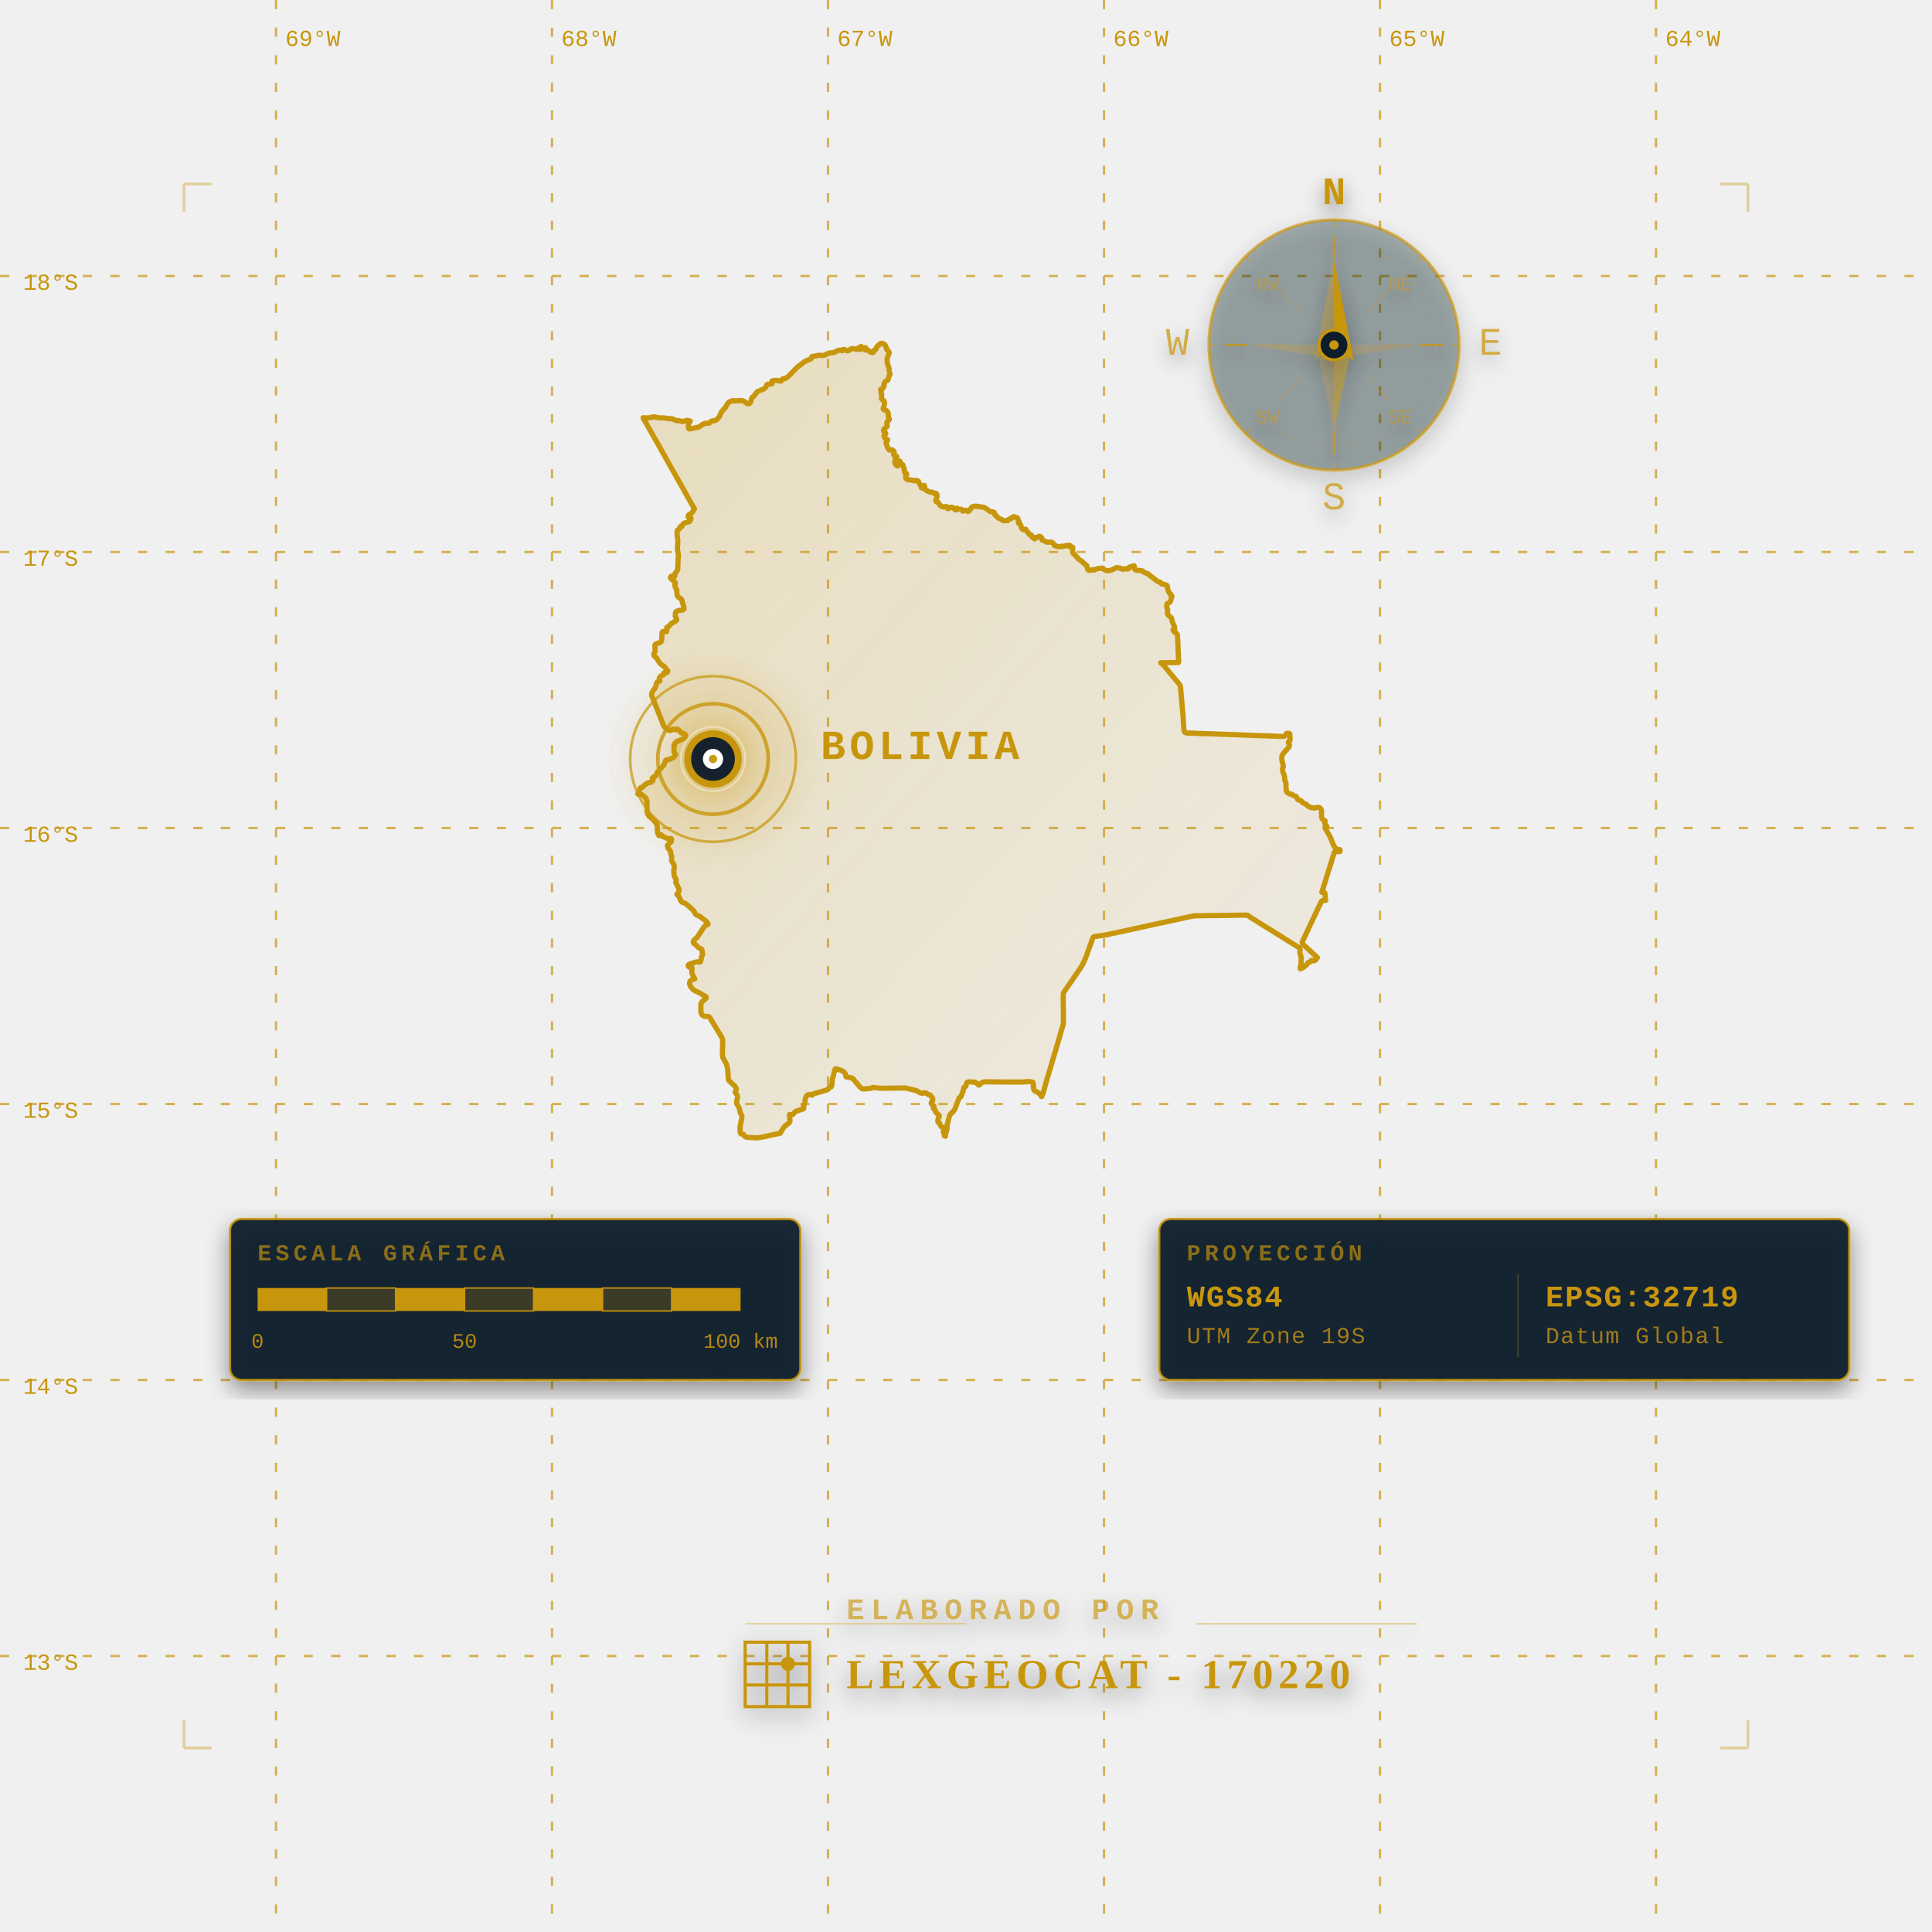
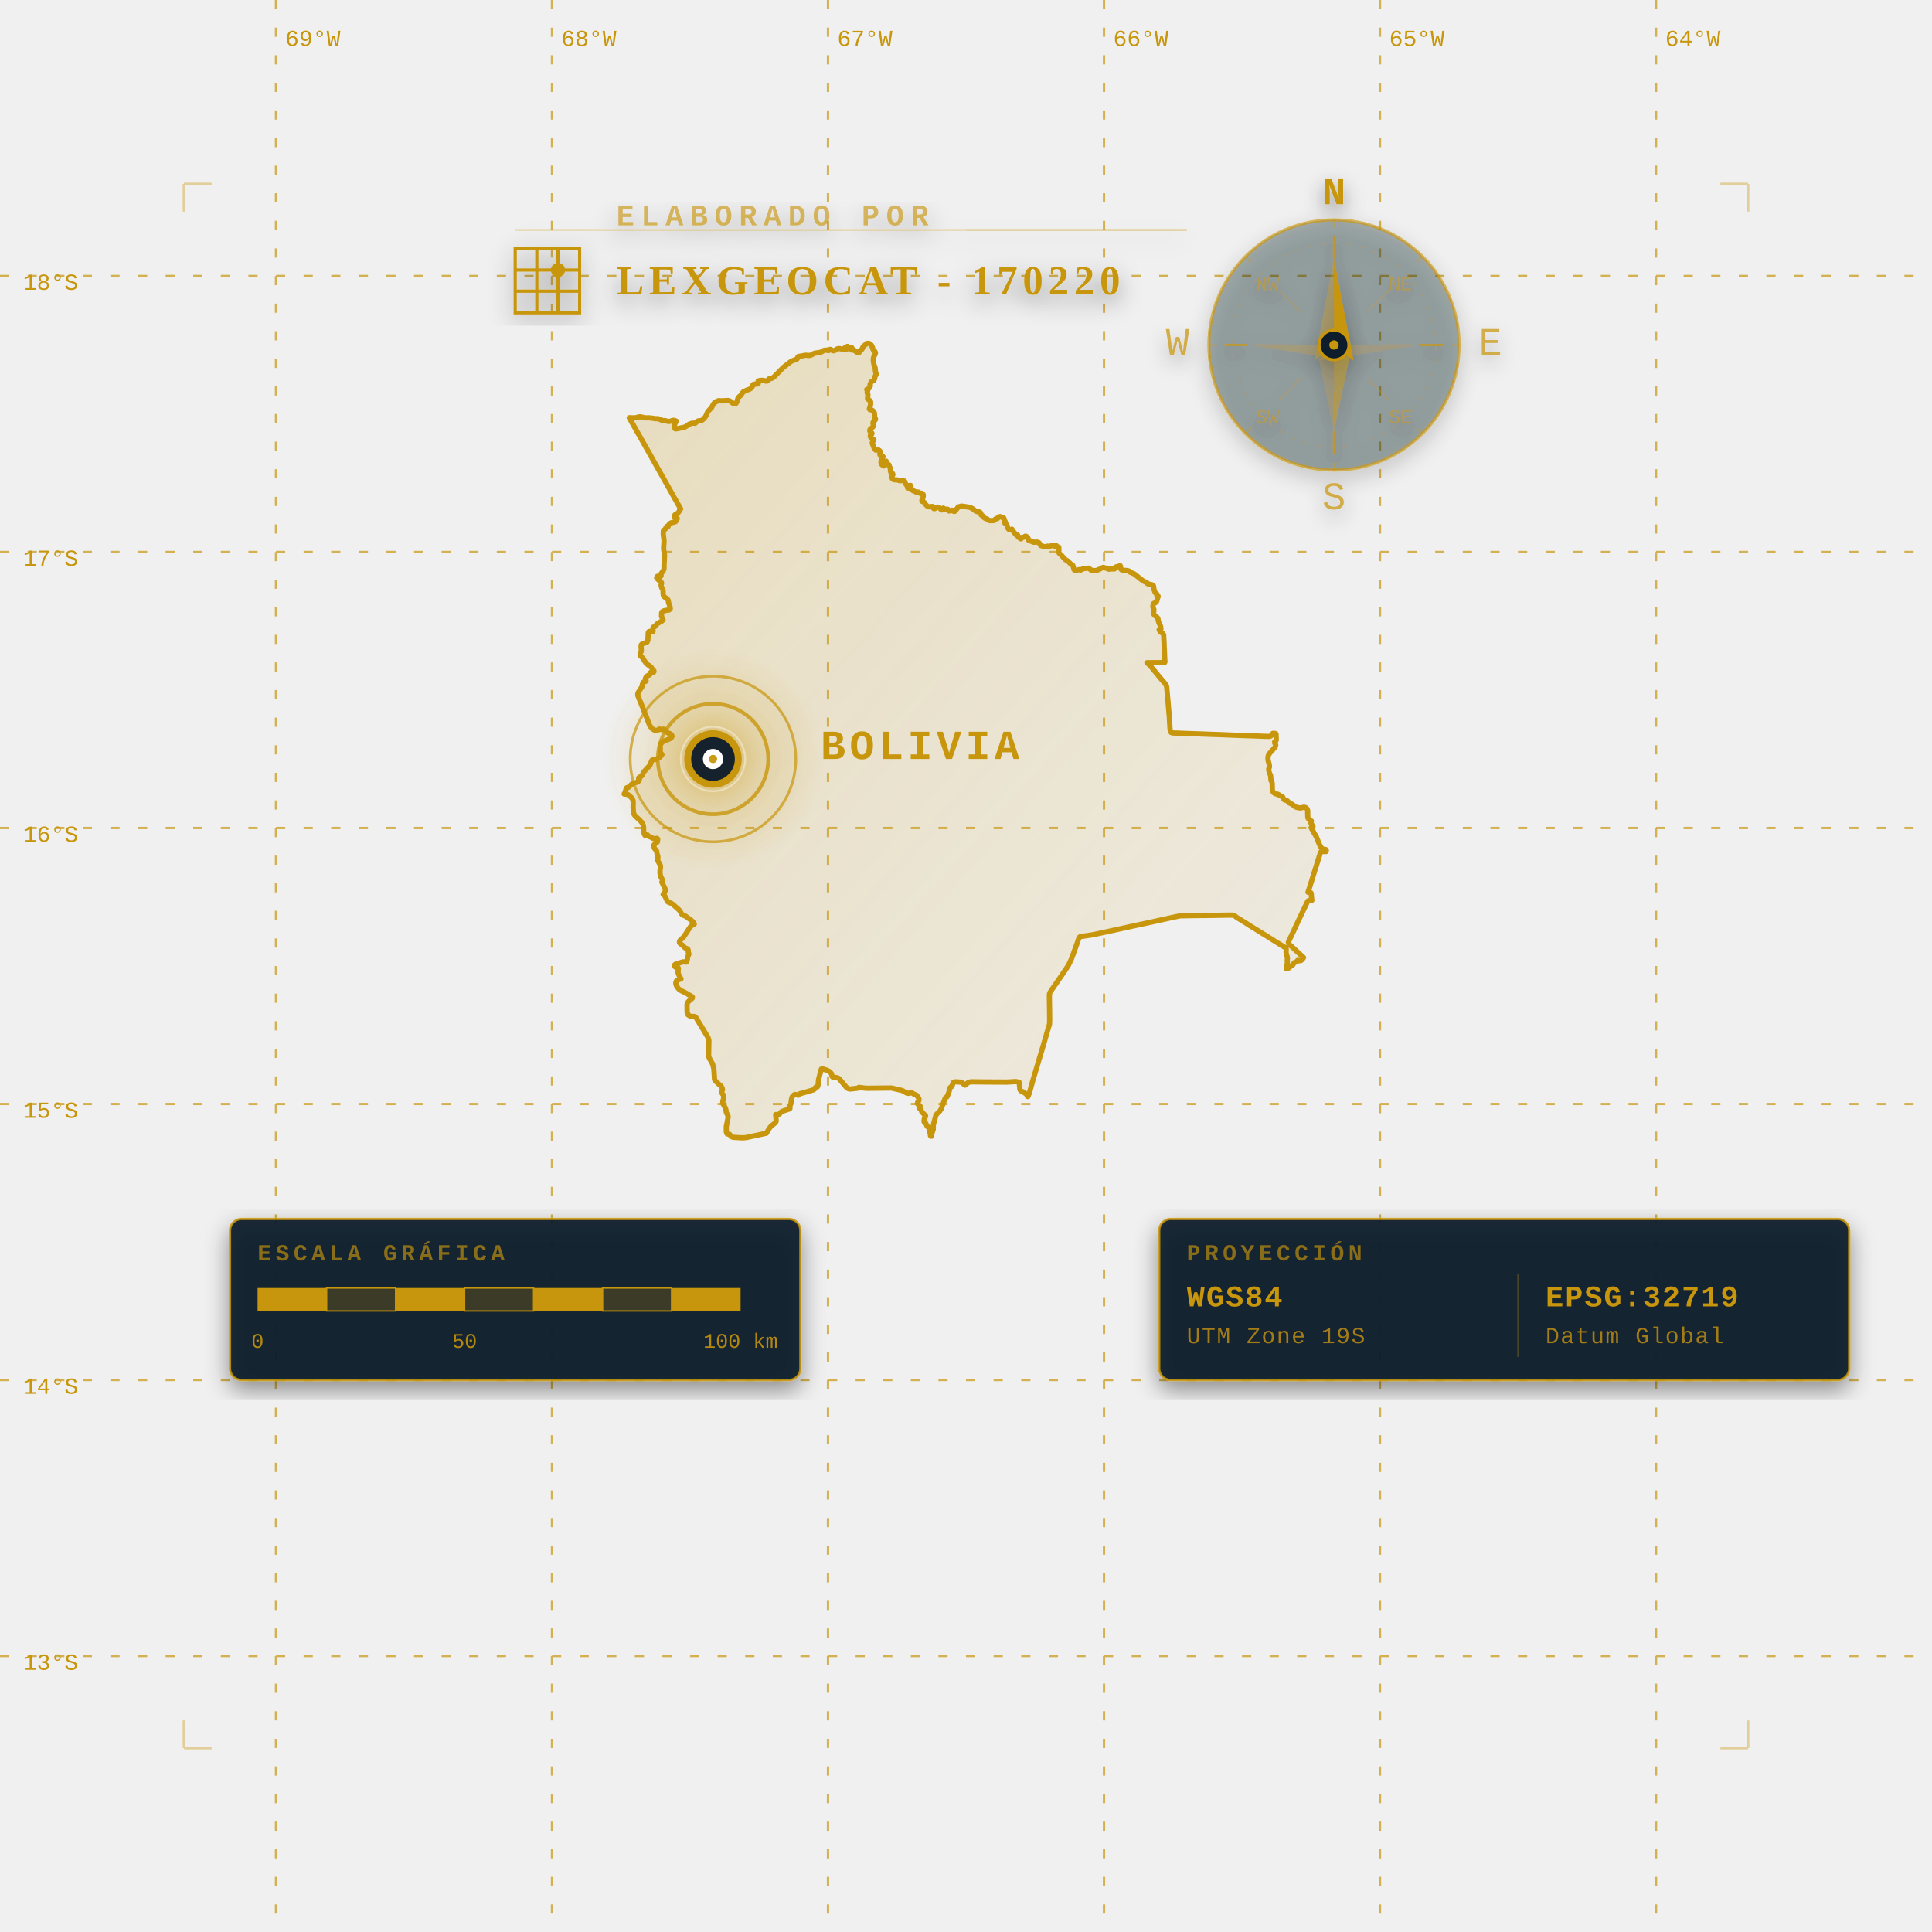
<svg xmlns="http://www.w3.org/2000/svg" viewBox="0 0 420 420" aria-hidden="true" role="img">
  <defs>
    <radialGradient id="grad-vignette-mask" cx="50%" cy="55%" r="58%">
      <stop offset="0%" stop-color="#fff" stop-opacity="1" />
      <stop offset="68%" stop-color="#fff" stop-opacity="0.72" />
      <stop offset="100%" stop-color="#fff" stop-opacity="0" />
    </radialGradient>
    <linearGradient id="grad-altiplano" x1="0%" y1="0%" x2="100%" y2="100%">
      <stop offset="0%" stop-color="rgba(200,150,12,0.22)" />
      <stop offset="100%" stop-color="rgba(200,150,12,0.06)" />
    </linearGradient>
    <radialGradient id="grad-lpaz-halo" cx="50%" cy="50%" r="50%">
      <stop offset="0%" stop-color="rgba(200,150,12,0.65)" />
      <stop offset="45%" stop-color="rgba(200,150,12,0.22)" />
      <stop offset="100%" stop-color="rgba(200,150,12,0)" />
    </radialGradient>
    <filter id="filter-panel-shadow" x="-12%" y="-12%" width="124%" height="124%" color-interpolation-filters="linearRGB">
      <feGaussianBlur stdDeviation="2.5" in="SourceAlpha" result="blur" />
      <feOffset dx="0" dy="2" in="blur" result="offset" />
      <feFlood flood-color="rgba(0,0,0,0.45)" result="color" />
      <feComposite in="color" in2="offset" operator="in" result="shadow" />
      <feMerge>
        <feMergeNode in="shadow" />
        <feMergeNode in="SourceGraphic" />
      </feMerge>
    </filter>
    <style type="text/css">

      /* ── Animation keyframes ───────────────────────────────────────── */

      /* La Paz pulse rings — outer: wide, slow; mid: tighter, delayed */
      @keyframes anim-pulse-outer {
        0%   { transform: scale(0.6);  opacity: 0.80; }
        100% { transform: scale(3.0);  opacity: 0;    }
      }
      @keyframes anim-pulse-mid {
        0%   { transform: scale(0.6);  opacity: 0.90; }
        100% { transform: scale(2.0);  opacity: 0;    }
      }
      @keyframes anim-pulse-inner {
        0%   { transform: scale(0.65); opacity: 0.85; }
        100% { transform: scale(1.60); opacity: 0;    }
      }

      /* La Paz dot: gentle pulsing glow */
      @keyframes anim-dot-breathe {
        0%, 100% { opacity: 1;    }
        50%       { opacity: 0.60; }
      }

      /* HUD scan-line: sweeps from top to bottom of the SVG viewport */
      @keyframes anim-scan-sweep {
        0%   { transform: translateY(0px);   opacity: 0.15; }
        20%  { opacity: 0.55; }
        80%  { opacity: 0.45; }
        100% { transform: translateY(380px); opacity: 0.10; }
      }

      /* Compass outer dashed ring: slow continuous rotation */
      @keyframes anim-compass-rotate {
        from { transform: rotate(0deg);   }
        to   { transform: rotate(360deg); }
      }

      /* ── Reusable component classes ────────────────────────────────── */

      /* La Paz pulse rings — shared geometry, different timings */
      .lpaz-pulse-outer,
      .lpaz-pulse-mid,
      .lpaz-pulse-inner {
        transform-box:    fill-box;
        transform-origin: center center;
      }
      .lpaz-pulse-outer {
        animation: anim-pulse-outer 3.2s cubic-bezier(0.25,0.46,0.45,0.94) infinite;
      }
      .lpaz-pulse-mid {
        animation: anim-pulse-mid   3.2s cubic-bezier(0.25,0.46,0.45,0.94) infinite 0.65s;
      }
      .lpaz-pulse-inner {
        animation: anim-pulse-inner 2.2s cubic-bezier(0.25,0.46,0.45,0.94) infinite 1.15s;
      }

      /* La Paz central dot */
      .lpaz-dot {
        animation: anim-dot-breathe 2.8s ease-in-out infinite 1.0s;
      }

      /* HUD scan-line element */
      .hud-scanline {
        animation: anim-scan-sweep 5s ease-in-out infinite;
      }

      /* Compass outer ring */
      .compass-ring-animated {
        transform-box:    fill-box;
        transform-origin: center center;
        animation: anim-compass-rotate 80s linear infinite;
      }

      /* Monospaced label base: avoids repeating font attrs on every text */
      .map-label {
        font-family: 'DM Mono', 'Courier New', monospace;
        fill: #C8960C;
      }
      .map-label-dim   { fill: rgba(200,150,12,0.65); }
      .map-label-faint { fill: rgba(200,150,12,0.42); }
      .map-label-white { fill: #ffffff; }

    </style>
  </defs>
  <g id="layer-map-body" mask="url(#mask-map-vignette)">
-     <g id="map-territory" transform="translate(82,28) scale(0.19)">
+     <g id="map-territory" transform="translate(79,28) scale(0.19)">
      <g transform="translate(200,200)">
        <path id="bolivia-fill" fill="url(#grad-altiplano)" stroke="#C8960C" stroke-width="6" stroke-linejoin="round" d="M108.6 576.1l0.1-5-0.2-2.4-0.7-2-1-1.3-1.3-1.3-2.6-2.2-1.1-0.4-3.4-0.4-0.1 0 1.1-1.8 1.1-3.8 0.7-1.5 0.3-0.1 1.1-0.2 0.4-0.1 3.6-3.3 2-1.4 1.8-0.7 1.9-0.3 1.7-0.7 1.5-1.7 0.3-1-0.3-0.5-0.5-0.2-0.2-0.4 0.2-0.7 0.4-0.4 2.8-1.7 0.8-0.9 1.7-3.8 6.7-7.2 0.9-1.5 1.3-3.7 0.6-1 1-0.6 2.4-0.2 1.2-0.3 3.8-2 1.1-0.9 1.1-1.4 0.8-1.1-1.7-2.4-0.4-1.2 0.2-2.1-0.1-4 0.2-1.4 0.6-1.2 1.7-2.2 2.2-1.1 7.4-3 1.5-2.3-0.7-1.9-1.5-1-3.5-1.4-2.6-3-1.5-0.9-1.9 0.7-2.1-0.7-0.7-0.1-0.8 0.3-1.2 1-0.8 0.3-1.7 0-1.5-0.6-1.5-0.8-1.2-1.1-2.3-2.9-1.5-3.7-2.7-7.1-2.8-7.1-2.8-7-2.9-7.1-0.8-2-0.3-2 0.6-2.1 4.2-6.5 0.4-1.3 0.1-1.4 0.4-1.3 0.8-1.3 0.7-0.3 1.8-0.6 0.5-0.3 0-0.6-0.8-2.1 0.4-1.1 1.1-1.4 1.2-1.1 2.2-0.8 0.9-2.6 1.3-0.1 1.6 0.1 1-0.8 0.1-1.3-1.5-1.5-1.6-2.4-1.1-1-3.9-2.9-1.1-1.1-3.8-5.9-1.1-1-1.4-1.3-0.4-1.2 0.3-1.3 1-2.6 0.2-0.5-0.3-5.6 0.1-1.1 0.6-0.9 1.5-0.9 3.6-1.1 1.1-0.6 0.9-2 0.4-8.7 0.8-1.3 1.3-0.1 1.5 0.3 1.5 0 0.4-0.7-0.2-3.2 0.2-1.1 0.4-0.3 1.1-0.3 0.5-0.3 2.6-3 1.2-0.9 4.3-2.4 1.3-1.3-0.3-1.3-0.9-1.4-0.5-1.2 0-2.6 0.1-1.3 0.3-1.2 1.7-1.2 2.2-0.6 4.4-0.6 1.3-1.3-0.3-2.4-1.6-4.6-0.4-2.3-0.4-1-0.7-1-3.5-2.4-0.9-1.2-0.4-2.2 0-2.4-0.2-2.3-1.2-1.8-0.8-2.6-0.1-0.9 0.2-1.1 0.3-0.8 0-0.8-0.7-1-3.5-2.9-1.4-1.9 0.9-1.6 0.9 0 2 0.3 0.7-0.1 0.6-0.8 0-0.8-0.1-0.8 0.2-0.9 0.5-0.8 1.4-1.5 0.5-0.9 0.6-1.6 0.4-1.7-0.2-1.5 0.7-13.3-0.9-5.3-0.2-2.7 0.5-8-0.1-1-0.8-6.6 0-2.9 0.3-1.6 2.1-1.6 0.7-1.6 0.8-1.3 1.5 0.2 0.8-1.9 1-1.4 1.4-0.9 5.4-1.5 0.5-0.6 1.5-3-0.6-0.8-2.2-0.5-0.6-0.7 0.1-1.1 0.6-1 0.9-0.7 2-1.1 0.9-0.8 0.8-1 0.5-1.1 0.4-1.3 0.4-0.6 0.7-0.3-0.4-0.6-1.6-2.9-6.9-12.2-6.8-12.2-6.9-12.2-6.9-12.2-6.8-12.2-6.9-12.2-6.9-12.1-6.9-12.2-0.2-0.4-0.2-0.4-0.3-0.4-0.2-0.4-0.2-0.4-0.3-0.5-0.2-0.4-0.2-0.4 4.9 0.2 2.6-0.2 4.4-1.1 2.2 0.3 2.2 0.6 2.4 0.4 3.7-0.1 5.2 0.6 2.4 0.5 2.3-0.2 1 0.2 4.9 2.1 0.3 0.1 0.6 0 0.3-0.1 1.5 0 3.1 0.8 1.6 0.2 1.7-0.4 1.8-0.7 1.8-0.3 1.9 0.6 1.2 0.5-1.1 1.6-0.8 1.6-0.4 1.7 0.3 2.8 0.2 0.6 0.5 0.4 1.2 0 9.4-1.9 1.8-1 3.4-2.4 2.9-1 1.1-0.2 1.1 0 1.1 0.2 0.9-0.2 2.1-2 1.2-0.6 3.1-0.3 1.2-0.5 1.3-1 1.3-1.3 1.1-1.4 0.9-1.4 1.7-4 0.9-1.3 3.7-4 2.4-4.3 0.9-1.1 1.5-1.1 2.1-1 1.1-0.4 1.1-0.1 1.8 0.3 7.9-0.4 1 0.2 0.9 0.3 1.3 0.7 2.6 2 1.2 0.6 2.3-0.6 1.1-2 0.6-2.4 0.7-2 0.7-0.7 2-1.7 0.8-1 1.3-2.1 0.8-0.9 1-0.9 1.3-0.4 2.3-1.1 2.7-0.9 1.4-0.9 1.1-1.1 0.9-1.2 0.3-0.8 0-0.5 0.2-0.5 0.7-0.6 0.6-0.2 3-0.1 0.7-0.1 0.7-0.2 0.5-0.4 0.1-0.7-0.4-1.4 0.1-0.6 1-0.5 1.5-0.3 2.7-0.1 1.2 0.2 2.6 0.7 1.1 0 0.8-0.5 0.5-0.7 0.4-0.8 0.5-0.5 0.7-0.2 1.3-0.1 0.7-0.1 3.1-1.8 10.6-10.9 8.7-6.7 1.2-0.7 5.4-2.1 0.7-0.4 0.3-0.5 0.2-0.8 0.2-0.7 0.4-0.5 0.7-0.2 7.8-1.4 4 0.3 1.3-0.2 1.3-0.4 2.8-1.6 1-0.4 6.5-1 1.2-0.4 2-1.4 1.2-0.5 3.6-0.3 0.3 0.1 0.2 0.3 0.3 0.2 0.4 0.1 0.3-0.3 0.4-0.8 0.3-0.2 1-0.2 0.4 0.1 0.8 0.3 1.7 1 0.9 0.2 1.2-0.2 3-1.9 1.2-0.3 1.2-0.1 0.9 0.1 2.7 0.6 0.8 0.1 0.8-0.5 1.1-1.1 0.1 0.5 0.3 0.5 0.3 0.6 0.4 0.2 0.7-0.1 0.2-0.6-0.1-0.7 0.1-0.5 0.6-1.3 0.4-0.3 0.4 0.9 0.1 0.6 0.2 0.5 0.3 0.4 0.6 0.2 2.5-1 1-0.1-0.2 1.6-0.3 0.8 0.3 0.2 0.6-0.1 0.5 0.1 0.2 0 0.7-0.3 0.3 0 0.4 0.2 0.6 0.7 0.3 0.3 2 1.3 0.9 0.5 1.2 0.2 0.8 0 0.3-0.3 0.2-0.5 0.3-0.5 0.1-0.2 0.1-0.6 0.1-0.3 0.3-0.2 0.8-0.1 0.3-0.1 0.7-0.9 0.7-1 0.2-0.6 0.3-1 0.4-0.6 3-2.5 0.9-1 0.6-0.1 1.8 0 1.2 0.4 1.8 1.6 0.9 2.1 0.2 0.2 0.9 3 0.6 0.7 0.9 0.8 0.8 0.9 0.4 1-0.3 1.6-1.4 2.7-0.6 1.5-0.2 2.7 0.3 2.7 0.5 2.6 1.3 3.4 0.2 1.5 0.2 2.9 0.1 0.6 0.7 1.6 0.1 0.7-0.2 0.6-1.1 1.8-0.7 3.2-0.8 1.6-2.5 1.2-0.9 1.3-0.7 1.5-0.3 1.2 0.1 0.5 0.1 0.2 0.3 0.3-1.6 2.8-0.9 0.9-1.6 0.4 0 0.4 0.7 1.2 0.2 0.5-0.1 0.3-0.3 0.6-0.1 0.4 0.1 0.6 0.2 0.7 0.2 0.6 0.2 0.2 0.2 0.7-0.4 3.3 0 1 1.1 1.3 1.2 0.7 0.9 1 0.4 1.9-0.1 1.2-0.5 2.5-1 3.1 0.4 0.8 2.6 0.7 1.1 0.8 1 1.1 0.6 1 0.4 5.7 0.2 0.4 0.3 0.4 0.4 0.5 0 0.8-0.3 0.6-0.4 0.4-0.5 0.4-0.6 0.4-1 1.6-0.1 1.2 0.4 1.2 0.2 1.4-0.5 1.2-2.5 2-1 1.1-0.2 1.7 0.8 1 1.1 0.8 0.6 0.9-0.4 1-0.9 0.6-0.6 0.7 0.1 1.6 0.8 1.3 1.4 1 1.2 0.7 0.6 0.4-0.3 0.9-1.1 1.3-0.4 0.8-0.1 0.7 0.1 0.5 2.2 5.8 1.8 1.9 2.3-0.6 1.6 0.9 0.7 0.6 0.5 0.8 0 0.7-0.5 1.2 0 0.9 0.2 0.9 0.4 0.2 0.4 0 0.8 0.3 1.4 1 0.5 0.6-1.6 0.5-0.2 0.6 0.3 1.6-0.1 0.7-0.6 1-0.1 0.7 0 2.4 0.4 0.9 0.9 1 1.2 0.9 0.8 0.3 0.5-0.7 0.4-3.2 0.3-0.9 0.4-0.5 0.9-0.3 0.2 0.6-0.2 1.6 0.9 0.9 1.2 0.5 1.1 0.6 0.6 2.2 0.8 1.5 0.3 0.7 0.1 0.7-0.1 1.3 0 0.7 0.4 1.4 0.3 0.6 0.7 0.4 0.2 0 0.7 0.3 0.4 0.7 0.1 0.8-0.3 0.7-0.9 1.3-0.1 1.2 0.5 1.1 0.7 0.8 1 0.5 1 0.3 2.8 0.1 1.4 0.3 1.4 0.5 1.4 0.2 1.4-0.6 0.8 0.4 1.2 0.3 1.1 0.4 0.5 1 0.3 1.4 0.8 1.2 2.1 2.3-0.5 0.9 0.3 0.8 0.8 0.3 0.8-0.2 0.1-0.6 0.3-1.7 0.2-0.4 1.1-0.2 0.2 0.4 0.3 1.1 0 0.6-0.4 0.8 0 0.5 0.2 0.3 0.5 0.6 0.2 0.2 0.6 0.7 1.6 1 3.2 1.4 0.8 0.1 1.7 0 0.4 0.1 1.1 0.9 1.3 0.7 0.1-0.2 0-0.2 0.1-0.1 1 0.1 0.3 0.1 1.1 1 0.2 0.5 0.1 0.8-0.1 1.5-0.3 1.4-1.2 2.7 0.2 1.2 0.4 0.3 1.4 0.5 0.6 0.3 0.6 0.7 0.8 1.4 0.5 0.7 0.8 0.9 1.1 0.8 1.2 0.6 1.6 0.2 2.6-0.5 1 0.3 0.7 2.1 0.6 0.2 0.6-0.2 0.4-0.1 0.4-0.3 0.7-0.8 0.7-0.2 1.4-0.2 1.1 0.4 1 0.6 1.8 2 0.7 0.2 0.7-0.7 0.9-1.4 1 1.2 4 0.1 1.4 2 1.3-0.2 2-0.8 0.9 0.3 0.6 0.6 0.7 0.5 1.2 0 0.8-0.7 0.4-0.6 0.4-0.6 2.2-2.8 0.1-0.4 1.1-0.1 2-0.7 0.9-0.1 9.5 1.4 0.2 0.1 3.5 1.9 2.8 2.3 1.1 0.5 1.4 0.3 0.9 0 0.7 0.1 0.7 0.3 0.6 0.5 0.5 0.7 0.1 0.7 0.1 0.6 0.2 0.7 0.6 0.5 0.5 0.2 0.5 0.2 0.2 0.8 0.3 0.4 2.5 1.9 1.4 0.4 0.8 0.3 1.9 1.5 0.8 0.3 4.7 0 0.7-0.2 0.3-0.5 0.6-0.6 1.4-1 0.3 0 0.8 0.1 0.3-0.1 0.3-0.3 0.3-0.7 0.3-0.3 1.8-0.8 0.2-0.2 0.7 0.2 1.3 0.6 2 0.5 0.7 0.9 0.5 2.4 0.2 0.5 0.5 0.3 0.2 0.4-0.5 0.8-0.1 0.4 0.1 0.4 0.2 0.3 1.5 1.2 0.7 0.9 0.3 0.6 0.2 1.5 0.5 1.3 0.8 1 0.8 0.6 0.7 0.3 0.6 0 0.6-0.1 0.6-0.4 0.6-0.2 0.3 0.4 0.2 0.7 3.5 4.5 0.2 0.4 0.3 0.3 0.7 0.2 0.7 0 0.5 0.1 0.3 0.4 0.1 0.6 0.3 1.1 0.9 0.9 1.1 0.8 1.3 0.7 0.1-1.4 0.7-0.3 1.1 0 1.3-0.2 0.8-0.5 0.7-0.6 0.8-0.1 1.3 0.8 0.6 0.5 0.4 0.6 0.3 0.6 0.1 1.6 0.3 0.3 5.7 2.5 4.1-0.1 1.3 0.2 0.9 0.6 1.8 2.2 0.2 0.3 0.1 0.7 0.2 0.1 0.9 0 0.2 0 1.2 0.7 0.5 0.2 3.1 0.4 0.8-0.1 0.8-0.7 1.3 0.6 1.1-0.3 1-0.5 2.4-0.6 0.7-0.1 0.7 0.2 1.8 1.2 0.1-1.6 0.6 0.2 1.5 1.8 0.7 0.3 0.6-0.2 0.4 0.1 0.1 1 0 4.5 0.2 1.2 0.7 0.9 1.4 1.1 2.9 3.2 0.9 0.5 0.1 0.2 1 1.6 0.4 0.3 1.4 0.7 1.2 0.7 3.2 3.2 0.6 0.5 1.3 0.6 0.5 0.5 0.3 0.5 1.3 4.6 0.8 0.6 1.5 0.3 1.3-0.3 1.3-0.4 1.3-0.3 1.3 0.6 1.2-0.8 1.5-0.6 1.7-0.4 4.7-0.4 0.2 0.1 0.3 0 1.8 1.7 0.7 0.4 3.1 0.7 3-0.3 2.8-1.1 4.5-2.3 1 0 1 0.5 2.4 0.4 1.3 0.8 0.8 0.3 0.7 0 1.5-0.4 4.4 0.1 0.6-0.4 0.4-1.3 1-0.7 2.8-0.4 0.2-0.2 0.8-0.5 0.9-0.2 0.4 0.7 0 2.7 1.2 1.4 2.9 0.5 3.2 0.2 2.2 0.5 1.2 1.2 0.5 0.3 4.5 1.9 5 4 4.8 3.8 2.3 1.2 1.5 0.4 0.5 0.2 0.2 0.3 0.4 0.8 0.2 0.3 0.6 0.3 5 1.2 1.2 0.7 0.5 1.2 0.1 1.9 0.4 1.8 0.6 1.8 0.6 1.4 0.6 0.6 1.4 1.2 0.1 0.4-0.3 0.7 0.4 0.4 0.7 0.3 0.4 0.3 0.1 0.6 0 0.4-0.6 1.3-0.8 3.1-0.7 1.5-1.2 1-1.6 0.5-0.4 0.3-0.4 0.9-0.2 1.6-0.1 1.5 0.2 0.9 0.9 1.6 0 1.7-0.2 1.8 0 1.9 0.7 1.2 3.6 3 0.5 1.1 1 4.3 2.2 4.8 0.3 2.9-2 0.7 1.1 2.2 3.2 2.2 0.8 1.5 0.2 4.1 0.3 5.6 0.2 5.6 0.3 5.6 0.2 5.6 0.3 4.4-0.4 0.8-7.5 0.1-12.7 0.1 3.5 3.1 4.5 5.5 7.1 8.6 6.1 7.2 0.9 1.5 0.5 1.7 0.9 10.2 1.2 13.8 0.9 10.1 0.4 7.4 0.5 7.7 1.2 3 2.1 0.6 4.5 0.1 12.6 0.5 12.5 0.4 12.6 0.5 12.5 0.4 12.5 0.5 12.6 0.5 12.5 0.4 12.6 0.5 4.7 0.1 1.5-0.1 1.3-0.7 0.5-0.7 1-1.7 0.4-0.3 2.9 0.1 0.7 0.6 0.3 6.6-0.3 1-1.5 1.3-0.1 1.2 1.3 2.5-0.8 2.5-6.6 7.5-1.1 2.1-0.5 2.3 0.2 3 1.4 5.2 0.2 2.7-0.2 0.5-0.5 1.2-0.2 0.6 0 0.9 0.7 3.4 1.1 2.1 0.4 1.2 0.4 4.8 0.3 1.1 0.7 1.2 0.4 1.5 0.1 6.2 0.3 2.6 1.2 2 2.5 1.4 2.1 0.3 0.6 0.2 0.7 0.4 1.1 1 0.7 0.4 0.5 0.1 1.1 0.2 0.6 0.3 0.7 1 1.1 2.3 1 0.8 0.9 0.2 0.8 0.1 0.7 0.2 0.8 0.6 1.8 2 0.8 0.5 2.3 1 0.8 0.5 2.8 2.4 1.9 0.8 2.5 0.6 2.5 0.2 1.9-0.6 1.5-0.2 1.2 0.1 1.4 0.6 0.9 1 0.7 1.5 0.2 1.7-0.1 1.7 0.1 1.1 0 2.7 0.1 1.2 0.5 1.3 0.7 0.9 0.9 0.8 0.9 0.7 1.1 0.4-0.6 2.2 0.2 0.8 1.2 1.5 1 1.7-0.2 1.2-2 0.2 6.1 10.7 3.4 8.5 2.3 4.2 2.6 1.5 1.3 0 1.1 0.2 0.6 0.6-0.1 1.6-4.5 0-1.2 0.3-0.9 0.8-1 3.4-3.1 9.9-3.1 9.9-3.1 10-3.1 9.9-0.8 2.4 2.7 0.2 0.7 0.6 0.3 1.3 0.3 4.2 0.4 3-3.7 0.3-1.1 0.7-1.5 3.2-2.1 4.3-4.5 9.5-4.5 9.5-2 4.3-0.8 1.8-1.8 3.8-1.8 3.8-0.8 1.7-2.3 4.9 0.5 2 5 4.6 5.3 4.9 6.6 6.1-0.6 0.9-0.8 1.1-0.9 1-1.5 0.7-1.6-0.4-1.1-0.1-0.5 0.3-0.1 0.6-0.5 0.6-0.6 0.4-0.8 0.1-1.7 0.7-2 3-1.7 0.7-0.5 0.2-0.8 1.2-0.3 0.4-0.8 0.5-2.8 1-0.1-1.8 1-3.7 0.1-1.5-0.1-2.9 0.2-1.6-0.2-2.2-1.2-4-0.1-2.2 0.2-2.4-0.2-1-0.7-0.8-2.6-1.6-6.2-3.8-6.1-3.8-6.1-3.9-6.2-3.8-6.1-3.8-6.2-3.8-6.1-3.9-6.1-3.8-3.4-2-1.8-1.4-2-1.4-1.3-0.3-5.4 0-12.4 0.2-12.4 0.2-12.4 0.1-12.4 0.2-5.4 0.1-9.9 2.1-22.3 4.9-22.3 4.8-22.3 4.9-22.3 4.8-1.4 0.3-3.1 0.4-3.1 0.5-1.4 0.2-5.9 0.9-1 0.5-0.6 0.8-1.2 3.4-1.8 5.2-1.9 5.1-1.8 5.2-1.9 5.1-0.9 1.8-0.8 1.8-0.4 0.9-0.5 0.9-0.8 1.8-1.1 1.7-1.1 1.7-1.1 1.7-1.1 1.6-2.9 4.3-3 4.3-2.9 4.3-3 4.2-1.3 2-1.5 2.1-2.4 3.7-0.5 1.8 0 6.4 0.1 6.2 0.1 6.8 0.1 10.3-0.2 4.6-2.2 7.3-2.1 7.3-2.3 7.9-2.4 8.2-2.3 7.5-3 10.3-2.4 8-2.9 9.7-1.7 6.3-1.9 6.7-1.5 3.6-0.6-0.2-0.2-0.5 0-0.7-0.3-0.6-0.8-0.8-2.8-2.1-3.1-1.5-1-1-0.5-1.2 0-2.3-0.4-0.9 0.2-0.5 0-0.7-0.4-2.7-0.2-0.7-1-0.2-2.8-0.6-9.8 0.6-20.7-0.1-20.7-0.2-2.6 0.5-1 0.6-3.1 2.7-0.7-0.3-2.7-2.5-1.4-0.6-6.1-0.4-1.8 0.3-0.9 0.5-0.2 0.2-0.1 0.4-0.6 1.6-0.2 1.4-0.3 0.5-0.5 0.6-0.5 0.2-0.4 0.2-0.4 0.2-0.6 1.2-1 4-2 5.2-0.5 0.8-1.4 0.7-0.5 0.6-4.8 12.8-1.6 2.3-3.4 3.3-1 1.7-2.8 10.7-0.1 5.1-0.6 1.4-1.5 5.5 0.1 0.9-1.2-0.6-0.3-3.3-0.8-1 0.5-1.7-0.2-1.9-0.9-1.6-1.4-0.7-0.7-0.6-1.8-3.8-0.6-0.5-0.6-0.2-0.4-0.4-0.2-1.1 0.1-0.8 0.3-1.4 0-0.7 0.3-0.8 0.5-0.6 0.5-0.7 0.1-1.1-3.6-3.6-1-1.3-0.4-1.7-0.2-0.4-1.2-0.8-0.4-0.5 0.1-0.7 0.5-1.4-0.1-0.8-0.9-0.8-1.4-0.9-0.8-1.3 0.6-1.6 0.9-1.1 0.4-1 0-1.1-0.6-1.5-0.6-0.8-1.7-2.2-0.6-0.4-1.4-0.3-1.4-0.8-1.3-0.9-1.4-0.2-0.5-0.2-0.6 0.1-1.2 0.5-0.6 0.1-2.6-0.6-4.6-2.6-12.4-2.9-11.2 0.1-17.5 0.2-3.5-0.4-4.6-0.6-0.6 0-0.3 0.3-0.3 0.3-0.5 0.3-9.2 1-2-0.6-1.9-1.4-8.4-10-1.5-0.8-6-1.1-0.4-0.4-0.8-3.4-2-2.2-2.8-1.5-5.6-1.8-1.2 0.4-3.1 11.7-0.6 6.6-0.3 1-0.4 0.9-0.2 0.1-0.2-0.2-0.9 0.1-0.5 0.4-0.6 0.5-0.4 0.7-0.2 0.7-1.6 1.2-8.8 2.6-7.6 2.1-0.3 0.3-0.2 0.6-0.2 0.4-0.3 0.1-1.1-0.3-1.3-0.2-0.7-0.2-0.7-0.1-0.9 0.4-1.5 1.3-0.9 1.4-0.5 1.7-0.7 5.3-0.5 1.6-0.9 1-0.1 0.6 0.4 2.1-0.1 0.7-0.7 0.5-7.4 2.4-1.8 0.9-1.3 1.4-0.6 1-0.9 0.6-1 0.2-1.4-0.1-1.2 0 0.6 6.7-0.2 1.5-0.7 1.1-5 4-1.9 2.3-3.4 5.7-20.8 4.5-2.4 0.5-4.6 0.3-10.2-0.6-2.1-0.7-0.5-0.5-1.5-2.2-0.3 0-2.5-0.5-0.7-1.1-0.3-1.8 0-5.5 2.1-10.6 0-1.4-2-4-0.6-3.6-0.5-1.5-2.6-4.7-0.4-1.4 0-1.4 1.1-4.5 0-1.4-0.6-1.7-1.9-2.7-0.2-0.7 0.2-0.7 0.8-1.2 0.3-0.6-0.3-1.6-0.8-1.7-1.1-1.5-1.3-0.9-3.2-3.1-1.6-1.5-0.6-0.8-0.3-1.1-0.7-11.6-1.4-5.5-4.1-7.5-0.5-2.4 0.3-17.3-0.9-3.1-13.8-22.9-1-1-1.5-0.4-2.7 0.1-1-0.1-1.4-0.9-1.5-0.9-1.1-3-0.1-9.1 0.5-1.6 1-1.5 4.5-3.9 0.1-1.3-2-1.6-1.7-0.7-3.1-2-6.7-3.3-1.5-1.1-1.4-1.5-1.4-1.9-1-2.2-0.2-2.2 0.7-1.8 1.5-1.2 3.8-1.3-2.6-4.7-0.8-2.3 0.1-2.8 0.3-2-0.2-0.7-2.1-0.4-2-1.3-0.3-1.4 1.2-1.2 8-2.5 2.1-0.2 0.9 0.2 0.7 0.2 0.6-0.1 0.6-0.7 0.3-0.7 0.6-2.4 0-1.4 1.4-3.2 0.2-1-0.1-0.5-0.3-0.4-0.3-0.9 0-2.1-0.1-0.5-0.5-1-0.6-0.4-2.1-0.9-1.1-0.8-2.1-2.2-3.2-2.5-0.4-0.9 0.1-1.3 0.9-1.4 2.7-2.4 1.2-1.3 3.6-5.4 2.9-4.5 1.4-2 1-0.9 2.6-1.2 0.6-0.5-0.5-1.3-1.2-1.4-1.3-1.3-7.1-5.2-2.3-0.9-1.8-1.1-2.4-4.1-1.5-1.6-6.2-5.5-2.1-1.5-3.1-1.1-0.9-0.6-0.7-1-1.6-3.6-1.2-2.2-0.8-1-1-0.6 1.9-2.7 0.6-1.3 0-1.5-0.2-0.8-3.7-7.7 0-0.1 0-0.1 0.5-0.9 0.1-1-0.1-0.9-0.5-0.9-1.5-2.8-0.6-3.4 0-3.6 0.5-3.3 0-1.6-0.5-1.4-2.3-4.1-0.3-1.1 0.2-3.8-0.1-0.6-1-3-0.1-0.6 0-0.7-0.2-1.6-0.7-1.1-2-2.2-0.9-3.2 1.9-2.1 2.4-1.9 0.5-3-0.7-1.1-0.8 0-1 0.4-1.4 0.1-1.1-0.4-1.1-0.4-2-1.3-1.5-0.4-0.5-0.1-0.4-0.5-1.4-1.5-1 0.2-0.8 0.6-0.8 0-1-1.7-0.6-2.5-0.1-5.1-0.4-2.5-1.7-3.2-2.3-2.6-5.3-4.8-1.4-2.1-0.6-2.5-0.3-5.5z" />
      </g>
    </g>
  </g>
  <g id="layer-graticule" opacity="0.7">
    <line x1="0" y1="60" x2="420" y2="60" stroke="#C8960C" stroke-width="0.5" stroke-dasharray="2,4" />
    <line x1="0" y1="120" x2="420" y2="120" stroke="#C8960C" stroke-width="0.5" stroke-dasharray="2,4" />
    <line x1="0" y1="180" x2="420" y2="180" stroke="#C8960C" stroke-width="0.5" stroke-dasharray="2,4" />
    <line x1="0" y1="240" x2="420" y2="240" stroke="#C8960C" stroke-width="0.5" stroke-dasharray="2,4" />
    <line x1="0" y1="300" x2="420" y2="300" stroke="#C8960C" stroke-width="0.5" stroke-dasharray="2,4" />
    <line x1="0" y1="360" x2="420" y2="360" stroke="#C8960C" stroke-width="0.5" stroke-dasharray="2,4" />
    <line x1="60" y1="0" x2="60" y2="420" stroke="#C8960C" stroke-width="0.5" stroke-dasharray="2,4" />
    <line x1="120" y1="0" x2="120" y2="420" stroke="#C8960C" stroke-width="0.5" stroke-dasharray="2,4" />
    <line x1="180" y1="0" x2="180" y2="420" stroke="#C8960C" stroke-width="0.5" stroke-dasharray="2,4" />
    <line x1="240" y1="0" x2="240" y2="420" stroke="#C8960C" stroke-width="0.5" stroke-dasharray="2,4" />
    <line x1="300" y1="0" x2="300" y2="420" stroke="#C8960C" stroke-width="0.5" stroke-dasharray="2,4" />
    <line x1="360" y1="0" x2="360" y2="420" stroke="#C8960C" stroke-width="0.5" stroke-dasharray="2,4" />
  </g>
  <g id="layer-graticule-labels" class="map-label" font-size="5" opacity="1">
    <text x="5" y="63">18°S</text>
    <text x="5" y="123">17°S</text>
    <text x="5" y="183">16°S</text>
    <text x="5" y="243">15°S</text>
    <text x="5" y="303">14°S</text>
    <text x="5" y="363">13°S</text>
    <text x="62" y="10">69°W</text>
    <text x="122" y="10">68°W</text>
    <text x="182" y="10">67°W</text>
    <text x="242" y="10">66°W</text>
    <text x="302" y="10">65°W</text>
    <text x="362" y="10">64°W</text>
  </g>
  <g id="layer-corner-marks" stroke="#C8960C" stroke-width="0.6" opacity="0.38">
    <path d="M40,40 v6 M40,40 h6" />
    <path d="M380,40 v6 M380,40 h-6" />
    <path d="M40,380 v-6 M40,380 h6" />
    <path d="M380,380 v-6 M380,380 h-6" />
  </g>
  <g id="layer-markers">
    <g id="marker-la-paz" transform="translate(155,165)">
      <circle r="24" fill="url(#grad-lpaz-halo)" opacity="0.85" />
      <circle class="lpaz-pulse-outer" r="18" fill="none" stroke="#C8960C" stroke-width="0.6" opacity="0.70" />
      <circle class="lpaz-pulse-mid" r="12" fill="none" stroke="#C8960C" stroke-width="0.8" opacity="0.80" />
      <circle class="lpaz-pulse-inner" r="7" fill="none" stroke="rgba(255,255,255,0.65)" stroke-width="0.4" opacity="0.60" />
      <circle r="5.5" fill="rgba(13,27,42,0.96)" stroke="#C8960C" stroke-width="1.5" filter="url(#filter-glow-gold)" />
      <circle class="lpaz-dot" r="2.2" fill="#ffffff" />
      <circle r="0.9" fill="rgba(200,150,12,0.95)" />
    </g>
    <g id="label-la-paz" transform="translate(200,195)" class="map-label" text-anchor="middle">
      <text y="-30" font-size="9" font-weight="bold" letter-spacing="0.10em">BOLIVIA</text>
    </g>
  </g>
  <g id="layer-panels" class="map-label">
    <g id="panel-scale" transform="translate(50,265)" filter="url(#filter-panel-shadow)">
      <rect x="0" y="0" width="124" height="35" rx="2.5" fill="rgba(13,27,42,0.93)" stroke="#C8960C" stroke-width="0.5" stroke-opacity="0.85" />
      <text x="6" y="9" font-size="5" font-weight="bold" class="map-label-dim" letter-spacing="0.18em">ESCALA GRÁFICA</text>
      <g transform="translate(6,15)">
        <rect x="0" y="0" width="15" height="5" fill="#C8960C" />
        <rect x="15" y="0" width="15" height="5" fill="rgba(200,150,12,0.22)" stroke="#C8960C" stroke-width="0.3" />
        <rect x="30" y="0" width="15" height="5" fill="#C8960C" />
        <rect x="45" y="0" width="15" height="5" fill="rgba(200,150,12,0.22)" stroke="#C8960C" stroke-width="0.3" />
        <rect x="60" y="0" width="15" height="5" fill="#C8960C" />
        <rect x="75" y="0" width="15" height="5" fill="rgba(200,150,12,0.22)" stroke="#C8960C" stroke-width="0.3" />
        <rect x="90" y="0" width="15" height="5" fill="#C8960C" />
      </g>
      <g font-size="4.5" text-anchor="middle" opacity="0.88">
        <text x="6" y="28">0</text>
        <text x="51" y="28">50</text>
        <text x="111" y="28">100 km</text>
      </g>
    </g>
    <g id="panel-projection" transform="translate(252,265)" filter="url(#filter-panel-shadow)">
      <rect x="0" y="0" width="150" height="35" rx="2.5" fill="rgba(13,27,42,0.93)" stroke="#C8960C" stroke-width="0.5" stroke-opacity="0.85" />
      <text x="6" y="9" font-size="5" font-weight="bold" class="map-label-dim" letter-spacing="0.18em">PROYECCIÓN</text>
      <text x="6" y="19" font-size="6.5" font-weight="bold" letter-spacing="0.05em">WGS84</text>
      <text x="6" y="27" font-size="5" letter-spacing="0.05em" opacity="0.78">UTM Zone 19S</text>
      <line x1="78" y1="12" x2="78" y2="30" stroke="#C8960C" stroke-width="0.3" opacity="0.30" />
      <text x="84" y="19" font-size="6.5" font-weight="bold" letter-spacing="0.05em">EPSG:32719</text>
      <text x="84" y="27" font-size="5" letter-spacing="0.05em" opacity="0.78">Datum Global</text>
    </g>
  </g>
  <g id="layer-compass" transform="translate(290,75) scale(.85)" filter="url(#filter-panel-shadow)">
    <circle r="32" fill="rgba(13,27,42,0.3)" stroke="#C8960C" stroke-width="0.8" stroke-opacity="0.65" />
    <circle class="compass-ring-animated" r="26" fill="none" stroke="#C8960C" stroke-width="0.25" stroke-opacity="0.22" stroke-dasharray="1.2,2.2" />
    <g id="compass-ticks-ordinal-outer" stroke="#C8960C" stroke-width="0.4" opacity="0.42">
      <line x1="0" y1="-30" x2="0" y2="-32" />
      <line x1="0" y1="30" x2="0" y2="32" />
      <line x1="-30" y1="0" x2="-32" y2="0" />
      <line x1="30" y1="0" x2="32" y2="0" />
      <line x1="21.2" y1="-21.2" x2="22.6" y2="-22.6" />
      <line x1="21.2" y1="21.2" x2="22.6" y2="22.6" />
      <line x1="-21.2" y1="21.2" x2="-22.6" y2="22.6" />
      <line x1="-21.2" y1="-21.2" x2="-22.6" y2="-22.6" />
    </g>
    <g id="compass-ticks-cardinal" stroke="#C8960C" stroke-width="0.55" opacity="0.72">
      <line x1="0" y1="-22" x2="0" y2="-28" />
      <line x1="0" y1="22" x2="0" y2="28" />
      <line x1="-22" y1="0" x2="-28" y2="0" />
      <line x1="22" y1="0" x2="28" y2="0" />
    </g>
    <g id="compass-ticks-fine" stroke="#C8960C" stroke-width="0.25" opacity="0.36">
      <line x1="0" y1="-12" x2="0" y2="-20" />
      <line x1="0" y1="12" x2="0" y2="20" />
      <line x1="-12" y1="0" x2="-20" y2="0" />
      <line x1="12" y1="0" x2="20" y2="0" />
      <line x1="8.5" y1="-8.5" x2="14.1" y2="-14.1" />
      <line x1="8.5" y1="8.5" x2="14.1" y2="14.1" />
      <line x1="-8.5" y1="8.5" x2="-14.1" y2="14.1" />
      <line x1="-8.5" y1="-8.5" x2="-14.1" y2="-14.1" />
    </g>
    <polygon id="compass-arrow-north" points="0,-22 5,4 0,0" fill="#C8960C" filter="url(#filter-glow-gold)" />
    <polygon points="0,-22 -5,4 0,0" fill="rgba(200,150,12,0.32)" />
    <polygon points="0,22  4,3  0,0" fill="rgba(200,150,12,0.42)" />
    <polygon points="0,22 -4,3  0,0" fill="rgba(200,150,12,0.18)" />
    <polygon points="-22,0  4, 4 0,0" fill="rgba(200,150,12,0.22)" />
    <polygon points=" 22,0 -4, 4 0,0" fill="rgba(200,150,12,0.16)" />
    <circle r="3.8" fill="rgba(13,27,42,0.98)" stroke="#C8960C" stroke-width="0.75" />
    <circle r="1.2" fill="#C8960C" />
    <g id="compass-labels-cardinal" class="map-label" text-anchor="middle">
      <text x="0" y="-36" font-size="10" font-weight="bold" letter-spacing="0.08em">N</text>
      <text x="0" y="42" font-size="10" letter-spacing="0.05em" opacity="0.72">S</text>
      <text x="40" y="2.5" font-size="10" letter-spacing="0.05em" opacity="0.72">E</text>
      <text x="-40" y="2.5" font-size="10" letter-spacing="0.05em" opacity="0.72">W</text>
    </g>
    <g id="compass-labels-intercardinal" class="map-label" text-anchor="middle" opacity="0.48">
      <text x="17" y="-14" font-size="5">NE</text>
      <text x="17" y="20" font-size="5">SE</text>
      <text x="-17" y="20" font-size="5">SW</text>
      <text x="-17" y="-14" font-size="5">NW</text>
    </g>
  </g>
-   <g id="panel-author" transform="translate(150,338)" filter="url(#filter-panel-shadow)">
-     <rect x="0" y="0" width="170" height="45" rx="3" fill="rgba(13,27,42,0)" />
+   <g id="panel-author" transform="translate(100,35)" filter="url(#filter-panel-shadow)">
    <g opacity="0.35" stroke="#C8960C" stroke-width="0.35">
-       <line x1="12" y1="15" x2="60" y2="15" />
+       <line x1="12" y1="15" x2="158" y2="15" />
      <line x1="110" y1="15" x2="158" y2="15" />
    </g>
    <g transform="translate(12,19)" stroke="#C8960C" stroke-width="0.7" fill="none">
      <rect x="0" y="0" width="14" height="14" />
      <line x1="4.7" y1="0" x2="4.7" y2="14" />
      <line x1="9.3" y1="0" x2="9.3" y2="14" />
      <line x1="0" y1="4.7" x2="14" y2="4.7" />
      <line x1="0" y1="9.3" x2="14" y2="9.3" />
      <circle cx="9.3" cy="4.7" r="1.2" fill="#C8960C" />
    </g>
    <text x="34" y="14" font-size="6.5" letter-spacing="0.22em" class="map-label map-label-dim" font-weight="bold">
      ELABORADO POR
    </text>
    <text x="34" y="29" font-size="9" font-weight="bold" fill="#C8960C" letter-spacing="0.12em">
      LEXGEOCAT - 170220
    </text>
  </g>
</svg>
